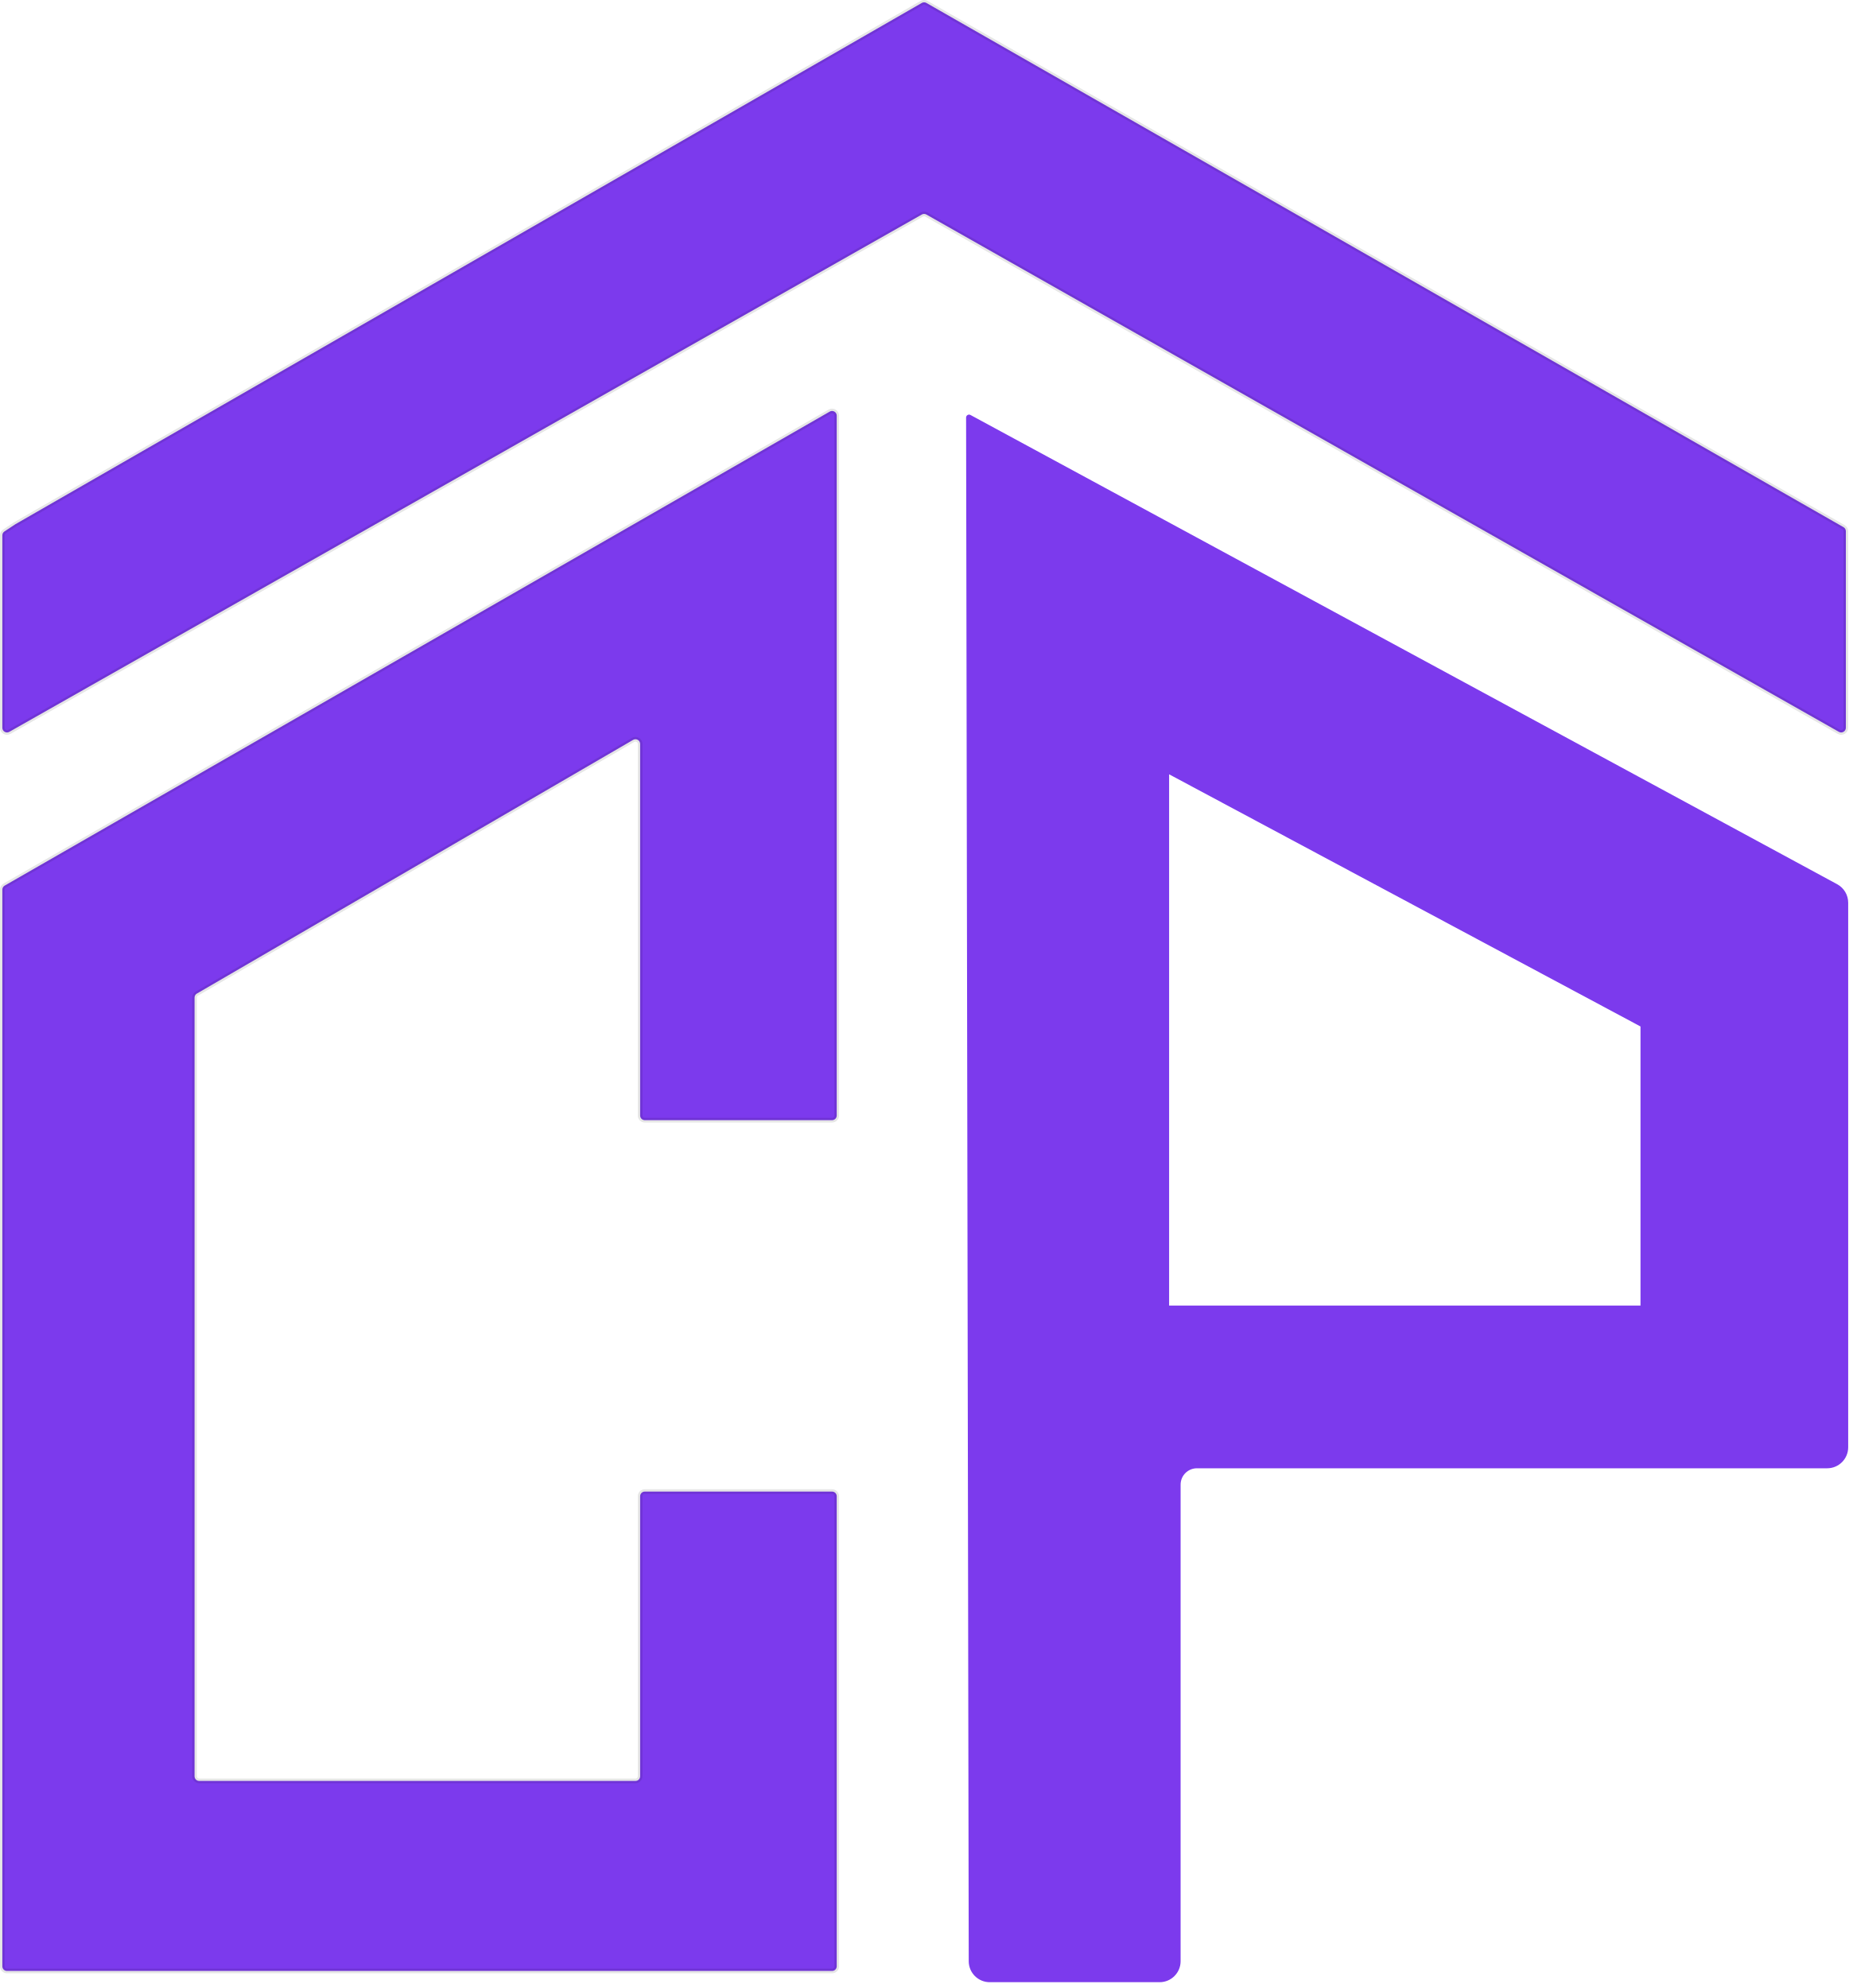
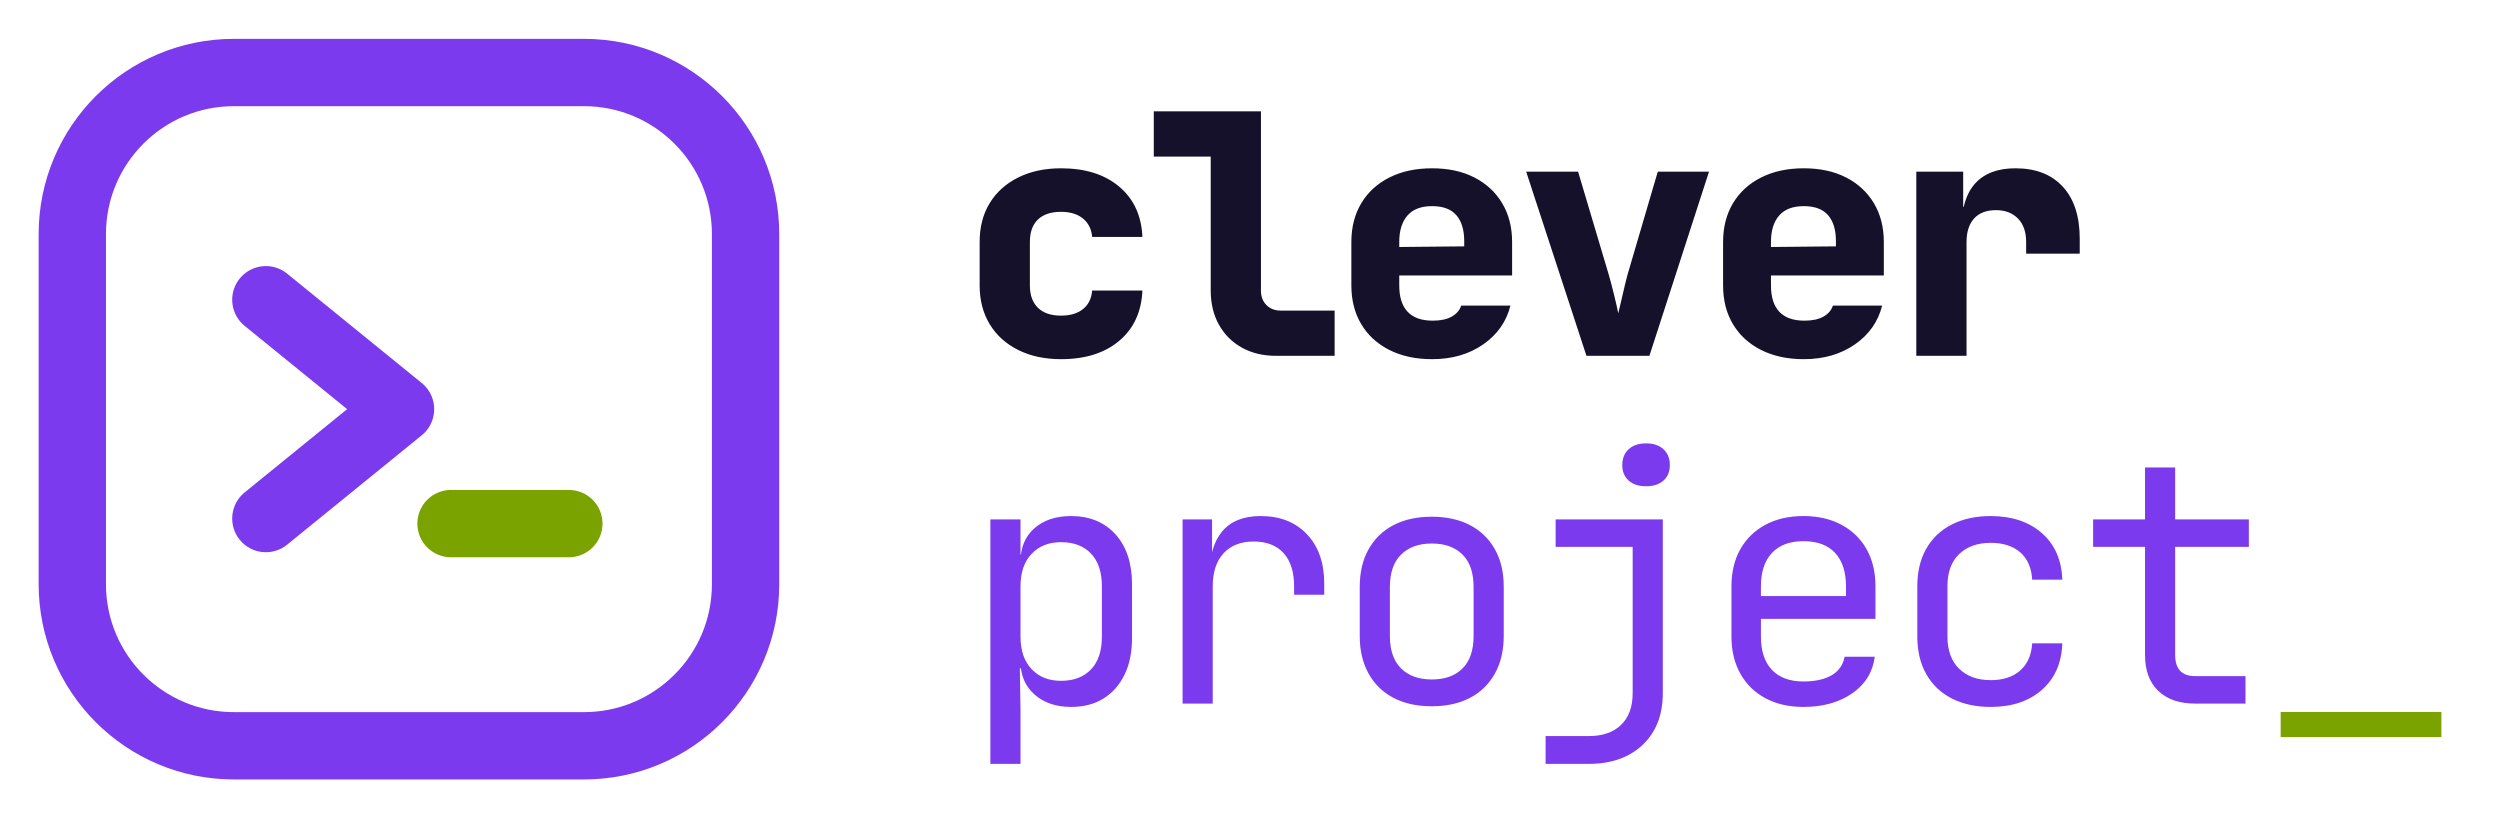
- <svg xmlns="http://www.w3.org/2000/svg" width="397" height="426" viewBox="0 0 397 426" fill="none">
-   <path d="M207 89.481C207 89.031 207.451 88.734 207.855 88.887L207.936 88.923L393.643 189.478C395.095 190.264 396 191.783 396 193.435V310.132C396 312.617 393.985 314.632 391.5 314.632H256.462C254.529 314.632 252.962 316.199 252.962 318.132V420.256C252.962 422.741 250.947 424.756 248.462 424.756H212.064C209.582 424.756 207.569 422.746 207.564 420.264L207 89.481ZM250.5 279.758H351.5V219.958L351.236 219.817L251.236 166.317L250.5 165.923V279.758Z" fill="#7C3AED" />
-   <path d="M256.462 170.247L350.5 220.557V278.758H251.5V167.592L256.462 170.247M207 89.481C207 89.031 207.451 88.734 207.855 88.887L207.936 88.923L393.643 189.478C395.095 190.264 396 191.783 396 193.435V310.132C396 312.617 393.985 314.632 391.5 314.632H256.462C254.529 314.632 252.962 316.199 252.962 318.132V420.256C252.962 422.741 250.947 424.756 248.462 424.756H212.064C209.582 424.756 207.569 422.746 207.564 420.264L207 89.481ZM250.5 279.758H351.5V219.958L351.236 219.817L251.236 166.317L250.5 165.923V279.758Z" />
-   <path d="M0.5 155.955V114.715C0.5 114.379 0.669 114.065 0.95 113.88L3.308 112.325L197.503 0.633C197.811 0.456 198.189 0.456 198.498 0.632L394.996 112.963C395.308 113.141 395.5 113.472 395.5 113.831V155.955C395.5 156.722 394.673 157.203 394.007 156.825L198.493 45.973C198.187 45.8 197.813 45.8 197.507 45.973L1.993 156.825C1.327 157.203 0.5 156.722 0.5 155.955Z" fill="#7C3AED" />
-   <path d="M0.5 421.347V190.641C0.5 190.283 0.691 189.952 1.002 189.774L177.781 88.199C178.448 87.816 179.28 88.297 179.28 89.066V239.036C179.28 239.588 178.832 240.036 178.28 240.036H138.159C137.606 240.036 137.159 239.588 137.159 239.036V159.41C137.159 158.639 136.323 158.158 135.656 158.546L42.182 212.909C41.874 213.088 41.685 213.417 41.685 213.773V380.628C41.685 381.18 42.133 381.628 42.685 381.628H136.159C136.711 381.628 137.159 381.18 137.159 380.628V320.624C137.159 320.071 137.606 319.624 138.159 319.624H178.28C178.832 319.624 179.28 320.071 179.28 320.624V421.347C179.28 421.9 178.832 422.347 178.28 422.347H1.5C0.948 422.347 0.5 421.9 0.5 421.347Z" fill="#7C3AED" />
-   <path d="M0.5 155.955V114.715C0.5 114.379 0.669 114.065 0.95 113.88L3.308 112.325L197.503 0.633C197.811 0.456 198.189 0.456 198.498 0.632L394.996 112.963C395.308 113.141 395.5 113.472 395.5 113.831V155.955C395.5 156.722 394.673 157.203 394.007 156.825L198.493 45.973C198.187 45.8 197.813 45.8 197.507 45.973L1.993 156.825C1.327 157.203 0.5 156.722 0.5 155.955Z" stroke="black" stroke-opacity="0.1" />
-   <path d="M0.5 421.347V190.641C0.5 190.283 0.691 189.952 1.002 189.774L177.781 88.199C178.448 87.816 179.28 88.297 179.28 89.066V239.036C179.28 239.588 178.832 240.036 178.28 240.036H138.159C137.606 240.036 137.159 239.588 137.159 239.036V159.41C137.159 158.639 136.323 158.158 135.656 158.546L42.182 212.909C41.874 213.088 41.685 213.417 41.685 213.773V380.628C41.685 381.18 42.133 381.628 42.685 381.628H136.159C136.711 381.628 137.159 381.18 137.159 380.628V320.624C137.159 320.071 137.606 319.624 138.159 319.624H178.28C178.832 319.624 179.28 320.071 179.28 320.624V421.347C179.28 421.9 178.832 422.347 178.28 422.347H1.5C0.948 422.347 0.5 421.9 0.5 421.347Z" stroke="black" stroke-opacity="0.1" />
+ <svg xmlns="http://www.w3.org/2000/svg" width="776" height="254" viewBox="0 0 776.4 254.0">
+   <g transform="translate(12,12) scale(0.5227273) translate(20,20)">
+     <rect x="0" y="0" width="400" height="400" rx="96" fill="none" stroke="#7B3AED" stroke-width="40" />
+     <path d="M115 135 L195 200 L115 265" fill="none" stroke="#7B3AED" stroke-width="40" stroke-linecap="round" stroke-linejoin="round" />
+     <path d="M225 268 L295 268" fill="none" stroke="#7AA300" stroke-width="40" stroke-linecap="round" />
+   </g>
+   <path d="M329.512 111.48Q321.92 111.48 316.2 108.62Q310.48 105.76 307.36 100.612Q304.24 95.464 304.24 88.6V75.08Q304.24 68.112 307.36 63.016Q310.48 57.92 316.2 55.06Q321.92 52.2 329.512 52.2Q340.848 52.2 347.608 57.92Q354.368 63.64 354.784 73.52H339.184Q338.872 69.88 336.324 67.8Q333.776 65.72 329.512 65.72Q324.832 65.72 322.336 68.112Q319.84 70.504 319.84 75.08V88.6Q319.84 93.072 322.336 95.516Q324.832 97.96 329.512 97.96Q333.776 97.96 336.324 95.932Q338.872 93.904 339.184 90.16H354.784Q354.368 100.04 347.608 105.76Q340.848 111.48 329.512 111.48Z M396.28 110.44Q390.248 110.44 385.672 107.892Q381.096 105.344 378.548 100.768Q376.0 96.192 376.0 90.16V48.56H358.32V34.52H391.6V90.16Q391.6 92.968 393.316 94.684Q395.032 96.4 397.84 96.4H414.48V110.44Z M444.744 111.48Q437.152 111.48 431.484 108.62Q425.816 105.76 422.748 100.612Q419.68 95.464 419.68 88.6V75.08Q419.68 68.216 422.748 63.068Q425.816 57.92 431.484 55.06Q437.152 52.2 444.744 52.2Q452.336 52.2 457.9 55.06Q463.464 57.92 466.532 63.068Q469.6 68.216 469.6 75.08V85.48H434.552V88.6Q434.552 94.008 437.152 96.764Q439.752 99.52 444.952 99.52Q448.592 99.52 450.828 98.272Q453.064 97.024 453.792 94.84H469.08Q467.208 102.328 460.604 106.904Q454 111.48 444.744 111.48ZM454.728 77.472V74.872Q454.728 69.568 452.284 66.76Q449.84 63.952 444.744 63.952Q439.648 63.952 437.1 66.864Q434.552 69.776 434.552 75.08V76.64L455.768 76.432Z M492.688 110.44 473.968 53.24H490.088L499.656 85.376Q500.488 88.288 501.32 91.72Q502.152 95.152 502.568 97.232Q503.088 95.152 503.868 91.72Q504.648 88.288 505.376 85.48L514.84 53.24H530.752L512.24 110.44Z M560.184 111.48Q552.592 111.48 546.924 108.62Q541.256 105.76 538.188 100.612Q535.12 95.464 535.12 88.6V75.08Q535.12 68.216 538.188 63.068Q541.256 57.92 546.924 55.06Q552.592 52.2 560.184 52.2Q567.776 52.2 573.34 55.06Q578.904 57.92 581.972 63.068Q585.04 68.216 585.04 75.08V85.48H549.992V88.6Q549.992 94.008 552.592 96.764Q555.192 99.52 560.392 99.52Q564.032 99.52 566.268 98.272Q568.504 97.024 569.232 94.84H584.52Q582.648 102.328 576.044 106.904Q569.44 111.48 560.184 111.48ZM570.168 77.472V74.872Q570.168 69.568 567.724 66.76Q565.28 63.952 560.184 63.952Q555.088 63.952 552.54 66.864Q549.992 69.776 549.992 75.08V76.64L571.208 76.432Z M595.128 110.44V53.24H609.688V64.16H613.64L609.168 70.816Q609.168 61.56 613.432 56.88Q617.696 52.2 625.912 52.2Q635.376 52.2 640.628 57.92Q645.88 63.64 645.88 74.04V78.72H629.24V75.08Q629.24 70.4 626.692 67.8Q624.144 65.2 619.88 65.2Q615.408 65.2 613.068 67.8Q610.728 70.4 610.728 75.08V110.44Z" fill="#15112B" />
+   <path d="M307.568 237.16V161.24H316.928V172.16H318.8L316.928 174.344Q316.928 167.792 321.244 163.996Q325.56 160.2 332.632 160.2Q341.264 160.2 346.412 165.868Q351.56 171.536 351.56 181.416V198.16Q351.56 204.712 349.22 209.496Q346.88 214.28 342.668 216.88Q338.456 219.48 332.632 219.48Q325.664 219.48 321.296 215.632Q316.928 211.784 316.928 205.336L318.8 207.52H316.72L316.928 220.52V237.16ZM329.512 211.368Q335.44 211.368 338.82 207.832Q342.2 204.296 342.2 197.64V182.04Q342.2 175.384 338.82 171.848Q335.44 168.312 329.512 168.312Q323.792 168.312 320.36 171.952Q316.928 175.592 316.928 182.04V197.64Q316.928 204.088 320.36 207.728Q323.792 211.368 329.512 211.368Z M367.264 218.44V161.24H376.416V172.16H378.6L375.584 178.92Q375.584 169.664 379.588 164.932Q383.592 160.2 391.496 160.2Q400.544 160.2 405.9 165.868Q411.256 171.536 411.256 181.208V184.64H401.896V182.04Q401.896 175.28 398.62 171.692Q395.344 168.104 389.312 168.104Q383.384 168.104 380.004 171.744Q376.624 175.384 376.624 182.04V218.44Z M444.64 219.272Q437.776 219.272 432.784 216.672Q427.792 214.072 425.036 209.132Q422.28 204.192 422.28 197.432V182.248Q422.28 175.384 425.036 170.496Q427.792 165.608 432.784 163.008Q437.776 160.408 444.64 160.408Q451.504 160.408 456.496 163.008Q461.488 165.608 464.244 170.496Q467 175.384 467 182.144V197.432Q467 204.192 464.244 209.132Q461.488 214.072 456.496 216.672Q451.504 219.272 444.64 219.272ZM444.64 210.952Q450.776 210.952 454.208 207.52Q457.64 204.088 457.64 197.432V182.248Q457.64 175.592 454.208 172.16Q450.776 168.728 444.64 168.728Q438.608 168.728 435.124 172.16Q431.64 175.592 431.64 182.248V197.432Q431.64 204.088 435.124 207.52Q438.608 210.952 444.64 210.952Z M480 237.16V228.528H493.416Q499.864 228.528 503.452 225.044Q507.04 221.56 507.04 215.216V169.768H483.12V161.24H516.4V215.216Q516.4 225.304 510.16 231.232Q503.92 237.16 493.416 237.16ZM511.2 150.944Q507.768 150.944 505.792 149.176Q503.816 147.408 503.816 144.392Q503.816 141.272 505.792 139.452Q507.768 137.632 511.2 137.632Q514.632 137.632 516.608 139.452Q518.584 141.272 518.584 144.392Q518.584 147.408 516.608 149.176Q514.632 150.944 511.2 150.944Z M560.08 219.48Q553.32 219.48 548.276 216.776Q543.232 214.072 540.476 209.132Q537.72 204.192 537.72 197.64V182.04Q537.72 175.384 540.476 170.496Q543.232 165.608 548.276 162.904Q553.32 160.2 560.08 160.2Q566.84 160.2 571.884 162.904Q576.928 165.608 579.684 170.496Q582.44 175.384 582.44 182.04V192.128H546.872V197.64Q546.872 204.4 550.304 207.988Q553.736 211.576 560.08 211.576Q565.488 211.576 568.816 209.652Q572.144 207.728 572.872 203.88H582.232Q581.296 211.056 575.212 215.268Q569.128 219.48 560.08 219.48ZM573.288 185.888V182.04Q573.288 175.28 569.908 171.64Q566.528 168.0 560.08 168.0Q553.736 168.0 550.304 171.64Q546.872 175.28 546.872 182.04V185.056H574.016Z M618.216 219.48Q611.352 219.48 606.204 216.88Q601.056 214.28 598.248 209.34Q595.44 204.4 595.44 197.64V182.04Q595.44 175.176 598.248 170.288Q601.056 165.4 606.204 162.8Q611.352 160.2 618.216 160.2Q628.096 160.2 634.128 165.504Q640.16 170.808 640.472 179.96H631.112Q630.8 174.448 627.42 171.484Q624.04 168.52 618.216 168.52Q612.08 168.52 608.44 172.004Q604.8 175.488 604.8 181.936V197.64Q604.8 204.088 608.44 207.624Q612.08 211.16 618.216 211.16Q624.04 211.16 627.42 208.144Q630.8 205.128 631.112 199.72H640.472Q640.16 208.872 634.128 214.176Q628.096 219.48 618.216 219.48Z M681.76 218.44Q674.376 218.44 670.268 214.488Q666.16 210.536 666.16 203.36V169.768H650.04V161.24H666.16V145.12H675.52V161.24H698.4V169.768H675.52V203.36Q675.52 209.912 681.76 209.912H697.36V218.44Z" fill="#7B3AED" />
+   <path d="M708.28 228.84V221.04H758.2V228.84Z" fill="#7AA300" />
</svg>
